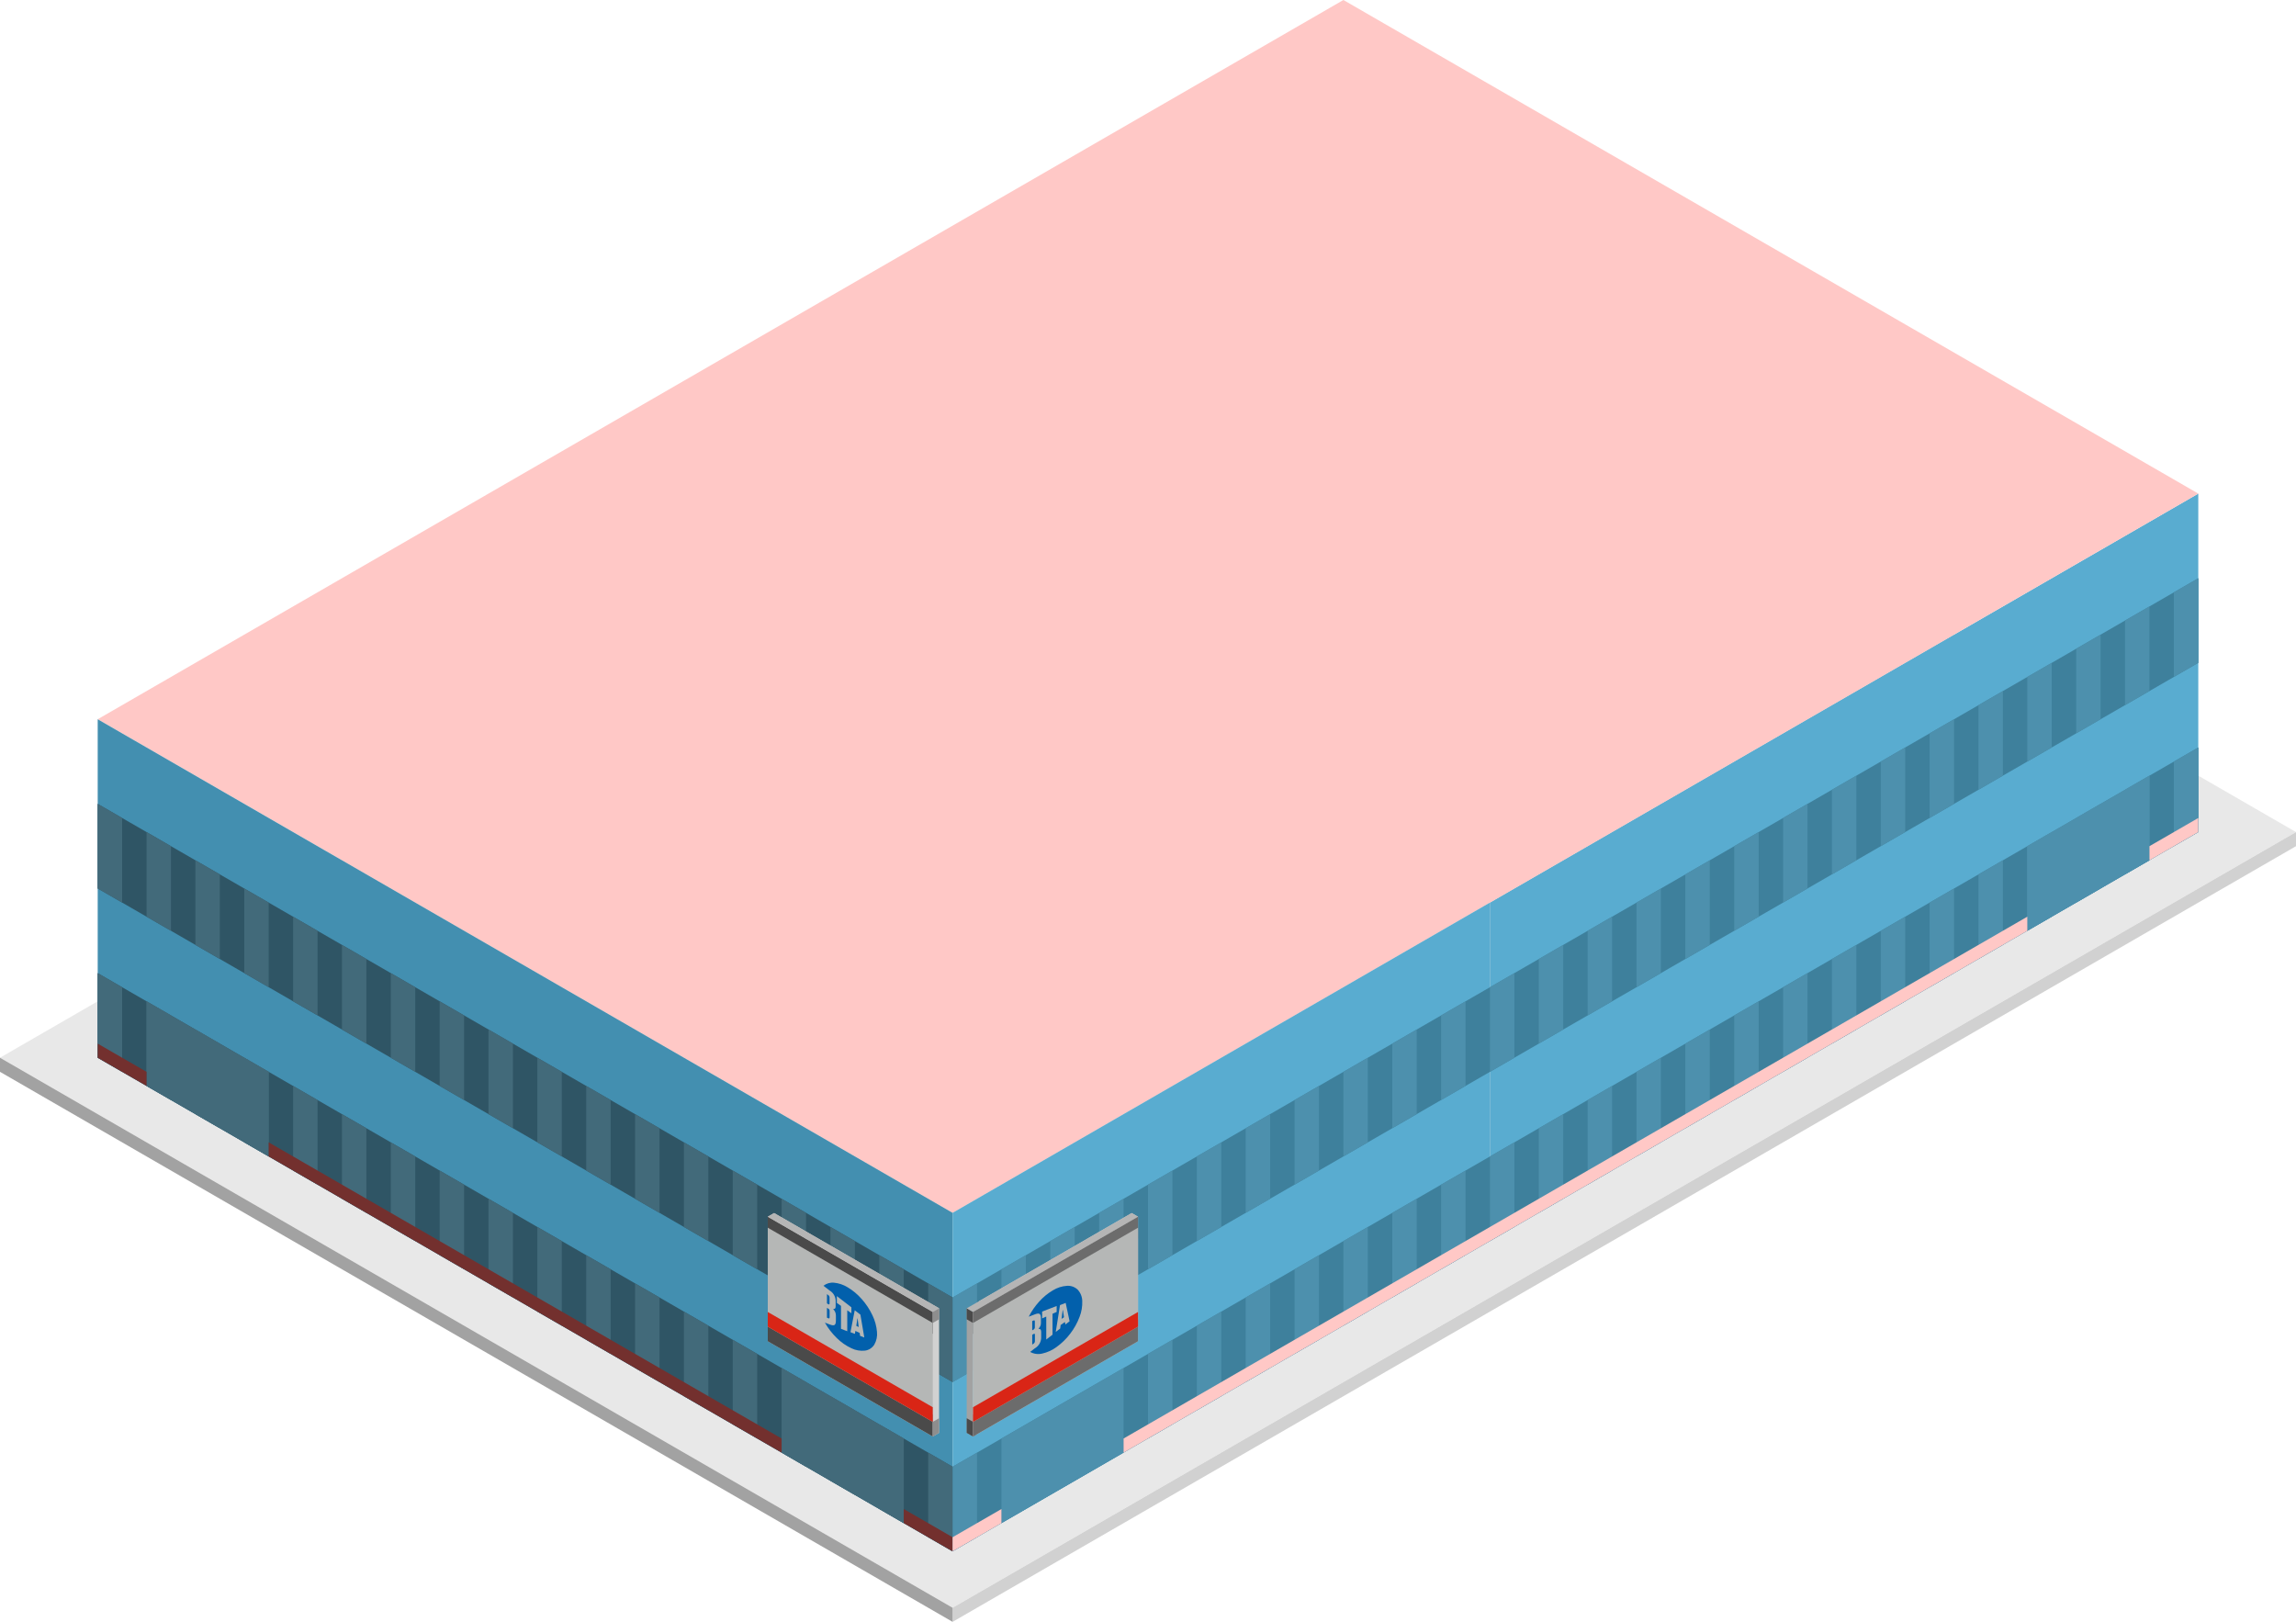
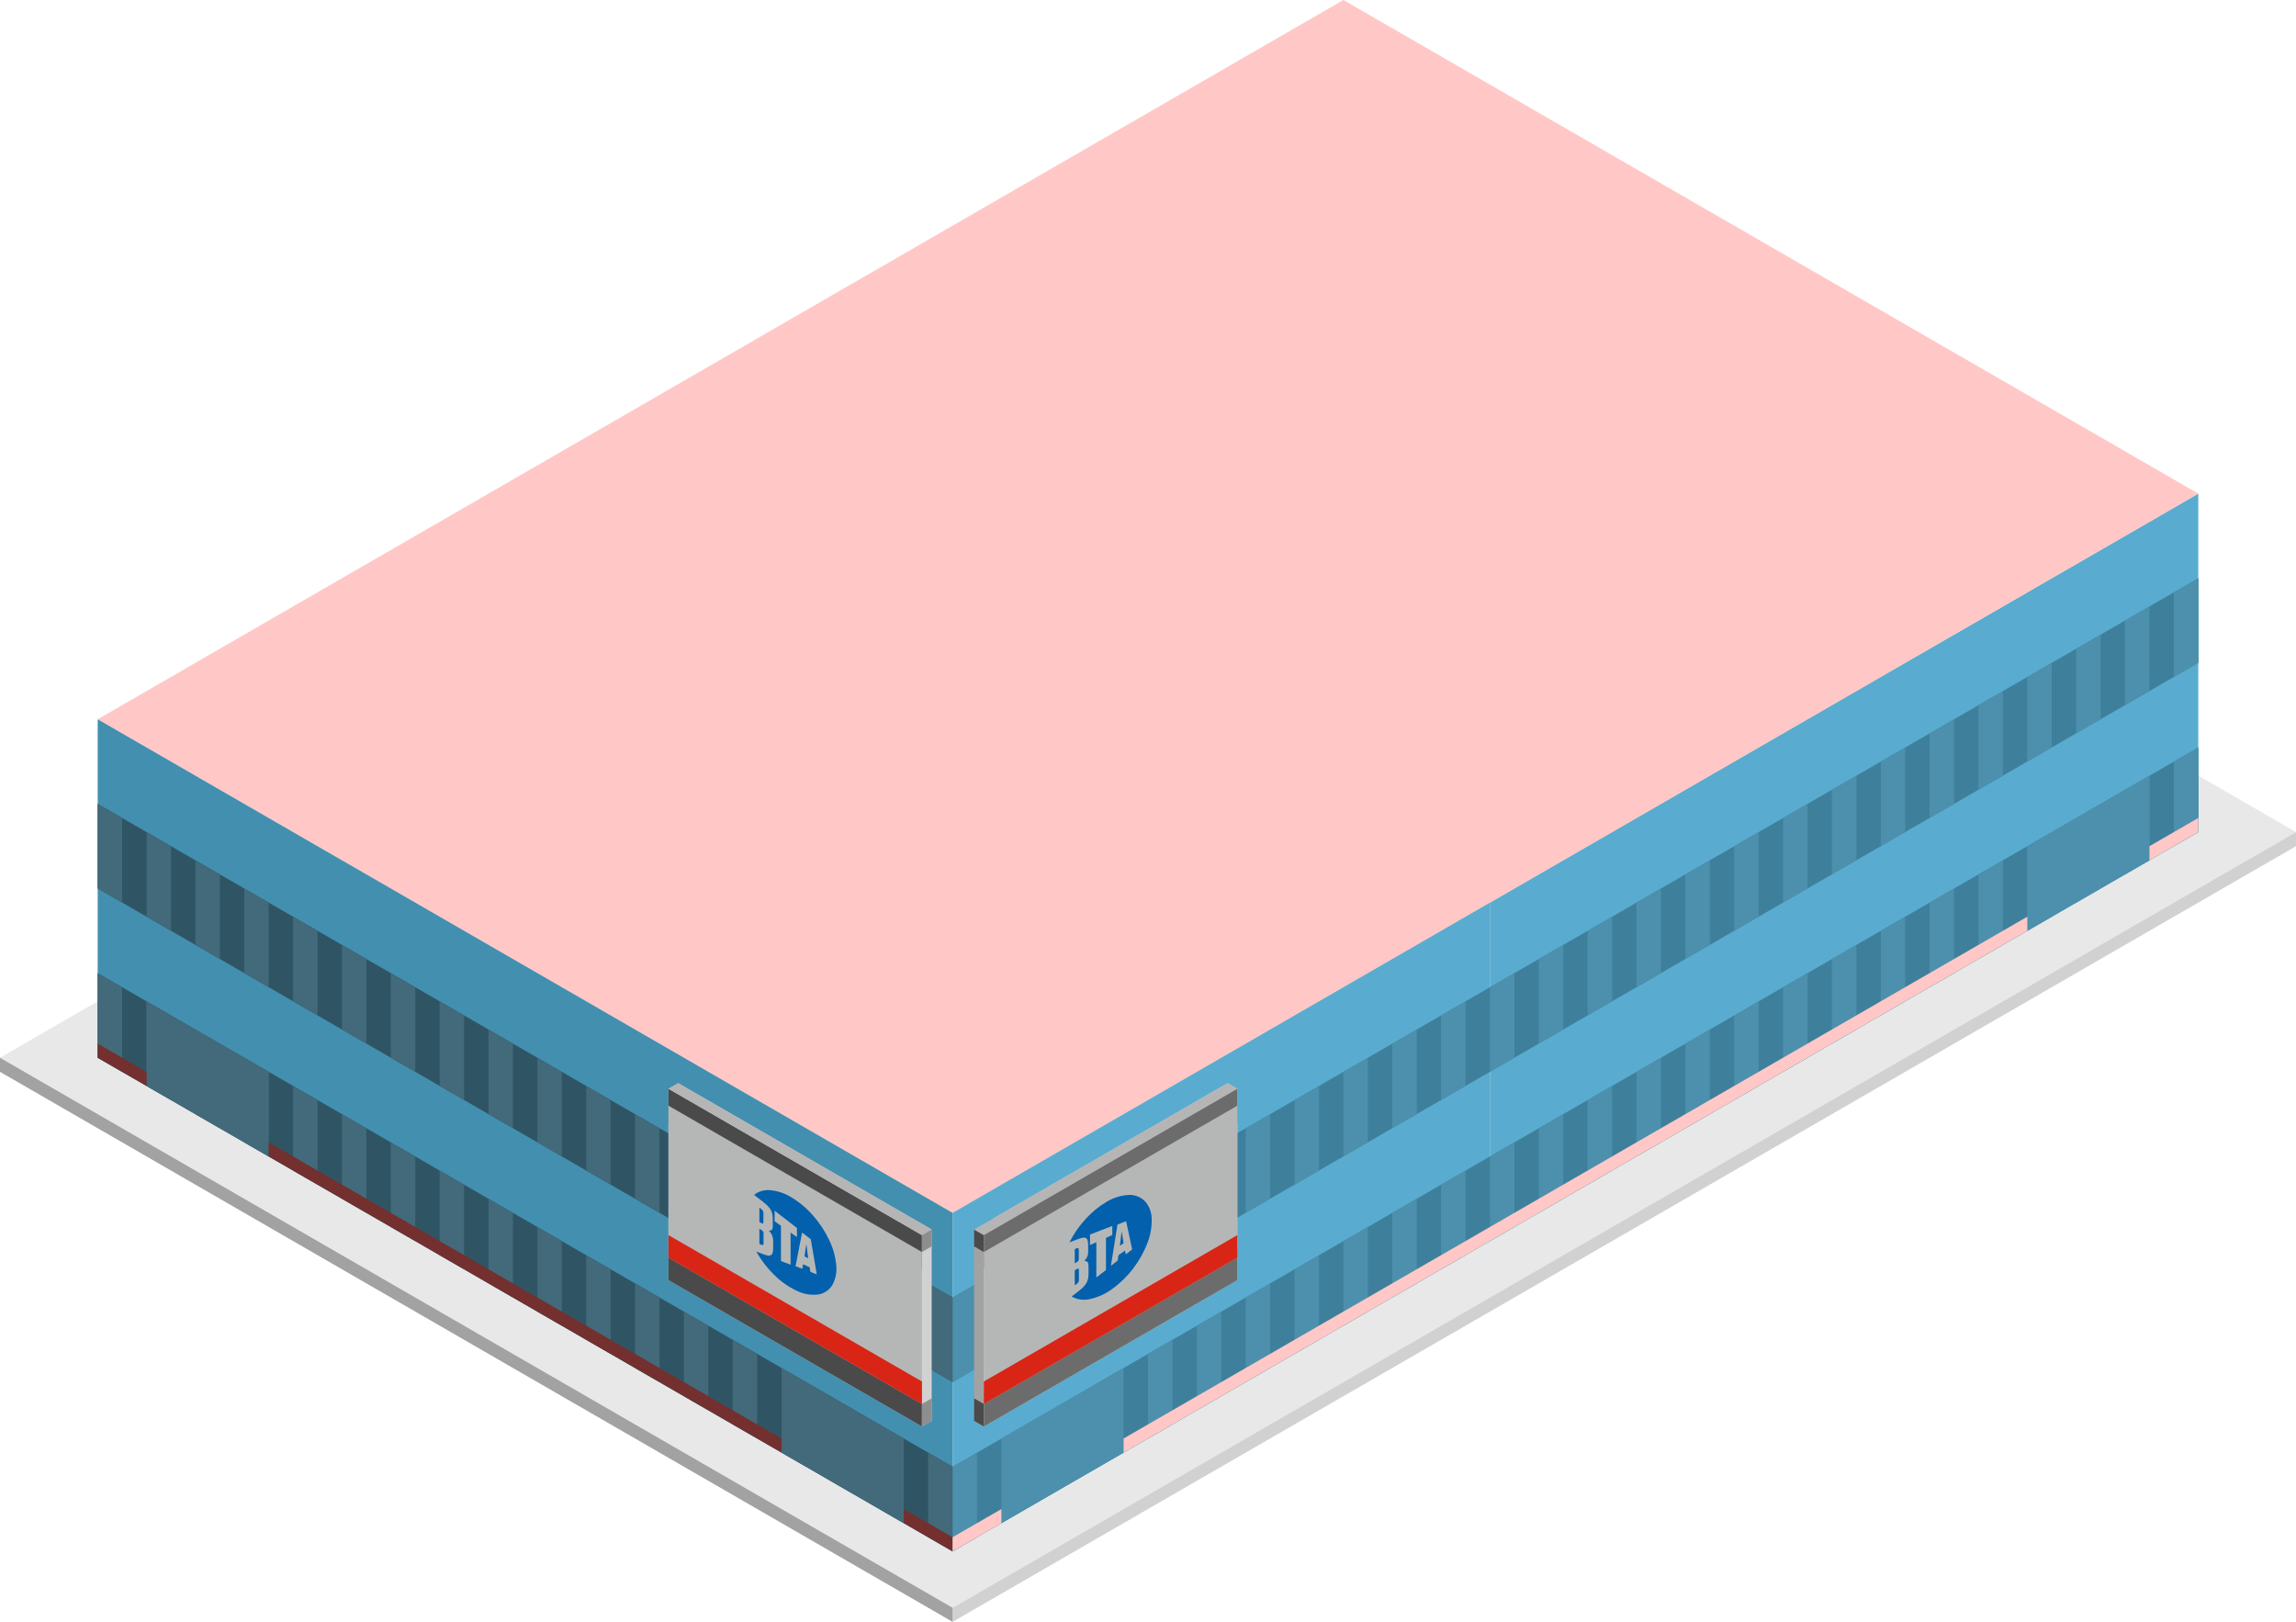
<svg xmlns="http://www.w3.org/2000/svg" id="Layer_1" data-name="Layer 1" viewBox="0 0 470 331.976">
  <defs>
    <style>
      .concrete-top {
        fill: #e8e8e8;
      }

      .curtain-R-prim-light {
        fill: #59acd0;
      }

      .top-light {
        fill: #ffc8c6;
      }

      .curtain-L-prim-light {
        fill: #438fb0;
      }

      .curtain-L-prim-dark {
        fill: #2f5565;
      }

      .curtain-R-prim-dark {
        fill: #3e809c;
      }

      .curtain-L-prim-dark-light {
        fill: #426a7a;
      }

      .curtain-R-prim-dark-light {
        fill: #4d90ad;
      }

      .exterior-L-prim {
        fill: #73302e;
      }

      .concrete-right {
        fill: #d1d1d1;
      }

      .concrete-left {
        fill: #a2a2a2;
      }

      .cls-1 {
        fill: #4a4a4a;
      }

      .cls-2 {
        fill: #b5b5b5;
      }

      .cls-3 {
        fill: #6c6c6c;
      }

      .cls-4 {
        fill: #b5b7b6;
      }

      .cls-5 {
        fill: #0260ac;
      }

      .cls-6 {
        fill: #d92516;
      }

      .cls-7 {
        fill: #8e8e8e;
      }
    </style>
  </defs>
  <g>
    <g>
      <path id="Path" class="concrete-top" d="M195,329.09,470,170.318,275,57.735,0,216.506Z" />
      <path id="Path-2" data-name="Path" class="curtain-R-prim-light" d="M305,184.752l145-83.716v69.282L305,254.034Z" />
      <path id="anchor_20_248.261_430" class="top-light" d="M20,147.224,275,0,450,101.036,195,248.261Z" />
      <path id="Path-3" data-name="Path" class="curtain-L-prim-light" d="M20,216.506,195,317.543V248.261L20,147.224Z" />
      <path id="Path-4" data-name="Path" class="curtain-R-prim-light" d="M195,248.261l110-63.509v69.282L195,317.543Z" />
      <path id="Path-5" data-name="Path" class="curtain-L-prim-dark" d="M195,265.581,20,164.545v17.32L195,282.902Z" />
      <path id="Path-6" data-name="Path" class="curtain-L-prim-dark" d="M195,300.222,20,199.186v17.32L195,317.543Z" />
      <path id="Path-7" data-name="Path" class="curtain-R-prim-dark" d="M195,265.581,450,118.357v17.32L195,282.902Z" />
      <path id="Path-8" data-name="Path" class="curtain-R-prim-dark" d="M195,300.222,450,152.998v17.321L195,317.543Z" />
      <path id="Path-9" data-name="Path" class="curtain-L-prim-dark-light" d="M20,164.545l5,2.887v17.32l-5-2.887Z" />
      <path id="Path-10" data-name="Path" class="curtain-R-prim-dark-light" d="M300,204.96l-5,2.887v17.32l5-2.887Z" />
      <path id="Path-11" data-name="Path" class="curtain-L-prim-dark-light" d="M20,199.186l5,2.887v17.32l-5-2.887Z" />
      <path id="Path-12" data-name="Path" class="curtain-R-prim-dark-light" d="M300,239.601l-5,2.887v17.321l5-2.887Z" />
      <path id="Path-13" data-name="Path" class="curtain-R-prim-dark-light" d="M410,141.451l-5,2.887v17.321l5-2.887Z" />
      <path id="Path-14" data-name="Path" class="curtain-R-prim-dark-light" d="M410,176.092l-5,2.887v17.32l5-2.887Z" />
      <path id="Path-15" data-name="Path" class="curtain-R-prim-dark-light" d="M440,124.13l-5,2.887v17.32l5-2.887Z" />
      <path id="Path-16" data-name="Path" class="curtain-R-prim-dark-light" d="M440,158.771l-5,2.887v17.321l5-2.887Z" />
      <path id="Path-17" data-name="Path" class="curtain-R-prim-dark-light" d="M450,118.357l-5,2.887v17.32l5-2.887Z" />
      <path id="Path-18" data-name="Path" class="curtain-R-prim-dark-light" d="M450,152.998l-5,2.887v17.321l5-2.887Z" />
      <path id="Path-19" data-name="Path" class="curtain-L-prim-dark-light" d="M100,210.733l5,2.887V230.94l-5-2.887Z" />
      <path id="Path-20" data-name="Path" class="curtain-R-prim-dark-light" d="M220,251.148l-5,2.887v17.321l5-2.887Z" />
      <path id="Path-21" data-name="Path" class="curtain-L-prim-dark-light" d="M100,245.374l5,2.887v17.32l-5-2.887Z" />
      <path id="Path-22" data-name="Path" class="curtain-R-prim-dark-light" d="M330,187.639l-5,2.887v17.32l5-2.887Z" />
      <path id="Path-23" data-name="Path" class="curtain-R-prim-dark-light" d="M330,222.28l-5,2.886v17.321l5-2.887Z" />
      <path id="Path-24" data-name="Path" class="curtain-L-prim-dark-light" d="M60,187.639l5,2.887v17.32l-5-2.887Z" />
      <path id="Path-25" data-name="Path" class="curtain-R-prim-dark-light" d="M260,228.054l-5,2.887v17.321l5-2.887Z" />
      <path id="Path-26" data-name="Path" class="curtain-L-prim-dark-light" d="M60,222.28l5,2.887v17.32l-5-2.887Z" />
      <path id="Path-27" data-name="Path" class="curtain-R-prim-dark-light" d="M260,262.695l-5,2.887v17.321l5-2.887Z" />
      <path id="Path-28" data-name="Path" class="curtain-R-prim-dark-light" d="M370,164.545l-5,2.887v17.32l5-2.887Z" />
      <path id="Path-29" data-name="Path" class="curtain-R-prim-dark-light" d="M370,199.186l-5,2.887v17.32l5-2.887Z" />
      <path id="Path-30" data-name="Path" class="curtain-L-prim-dark-light" d="M140,233.827l5,2.887v17.321l-5-2.887Z" />
      <path id="Path-31" data-name="Path" class="curtain-L-prim-dark-light" d="M140,268.468l5,2.887v17.32l-5-2.887Z" />
      <path id="Path-32" data-name="Path" class="curtain-L-prim-dark-light" d="M40,176.092l5,2.887v17.32l-5-2.887Z" />
      <path id="Path-33" data-name="Path" class="curtain-R-prim-dark-light" d="M280,216.506l-5,2.887v17.32l5-2.887Z" />
      <path id="Path-34" data-name="Path" class="curtain-L-prim-dark-light" d="M40,210.733l5,2.887v17.32l-5-2.887Z" />
      <path id="Path-35" data-name="Path" class="curtain-R-prim-dark-light" d="M280,251.148l-5,2.887v17.321l5-2.887Z" />
      <path id="Path-36" data-name="Path" class="curtain-R-prim-dark-light" d="M390,152.998l-5,2.887v17.321l5-2.887Z" />
      <path id="Path-37" data-name="Path" class="curtain-R-prim-dark-light" d="M390,187.639l-5,2.887v17.32l5-2.887Z" />
      <path id="Path-38" data-name="Path" class="curtain-R-prim-dark-light" d="M420,135.677l-5,2.887v17.32l5-2.887Z" />
      <path id="Path-39" data-name="Path" class="curtain-R-prim-dark-light" d="M420,170.318l-5,2.887v17.321l5-2.887Z" />
      <path id="Path-40" data-name="Path" class="curtain-L-prim-dark-light" d="M120,222.28l5,2.887v17.321l-5-2.887Z" />
      <path id="Path-41" data-name="Path" class="curtain-R-prim-dark-light" d="M200,262.695l-5,2.887v17.32l5-2.887Z" />
      <path id="Path-42" data-name="Path" class="curtain-L-prim-dark-light" d="M120,256.921l5,2.887v17.32l-5-2.887Z" />
      <path id="Path-43" data-name="Path" class="curtain-R-prim-dark-light" d="M200,297.336l-5,2.887v17.32l5-2.887Z" />
      <path id="Path-44" data-name="Path" class="curtain-R-prim-dark-light" d="M310,199.186l-5,2.887v17.32l5-2.887Z" />
      <path id="Path-45" data-name="Path" class="curtain-R-prim-dark-light" d="M310,233.827l-5,2.887v17.321l5-2.887Z" />
      <path id="Path-46" data-name="Path" class="curtain-L-prim-dark-light" d="M80,199.186l5,2.887v17.32l-5-2.887Z" />
      <path id="Path-47" data-name="Path" class="curtain-R-prim-dark-light" d="M240,239.601l-5,2.887v17.321l5-2.887Z" />
      <path id="Path-48" data-name="Path" class="curtain-L-prim-dark-light" d="M80,233.827l5,2.887v17.32l-5-2.887Z" />
      <path id="Path-49" data-name="Path" class="curtain-R-prim-dark-light" d="M240,274.241l-5,2.887v17.321l5-2.887Z" />
      <path id="Path-50" data-name="Path" class="curtain-R-prim-dark-light" d="M350,176.092l-5,2.887v17.32l5-2.887Z" />
      <path id="Path-51" data-name="Path" class="curtain-R-prim-dark-light" d="M350,210.733l-5,2.887V230.94l5-2.887Z" />
      <path id="Path-52" data-name="Path" class="curtain-L-prim-dark-light" d="M160,245.374l5,2.887v17.32l-5-2.887Z" />
      <path id="Path-53" data-name="Path" class="curtain-L-prim-dark-light" d="M160,280.015l5,2.887v17.32l-5-2.887Z" />
      <path id="Path-54" data-name="Path" class="curtain-L-prim-dark-light" d="M180,256.921l5,2.887v17.32l-5-2.887Z" />
      <path id="Path-55" data-name="Path" class="curtain-L-prim-dark-light" d="M180,291.562l5,2.887v17.32l-5-2.887Z" />
      <path id="Path-56" data-name="Path" class="curtain-L-prim-dark-light" d="M30,170.318l5,2.887v17.321l-5-2.887Z" />
      <path id="Path-57" data-name="Path" class="curtain-R-prim-dark-light" d="M290,210.733l-5,2.887V230.94l5-2.887Z" />
      <path id="Path-58" data-name="Path" class="curtain-L-prim-dark-light" d="M30,204.959l5,2.887v17.32L30,222.28Z" />
      <path id="Path-59" data-name="Path" class="curtain-R-prim-dark-light" d="M290,245.374l-5,2.887v17.32l5-2.887Z" />
      <path id="Path-60" data-name="Path" class="curtain-R-prim-dark-light" d="M400,147.224l-5,2.887v17.321l5-2.887Z" />
      <path id="Path-61" data-name="Path" class="curtain-R-prim-dark-light" d="M400,181.865l-5,2.887v17.32l5-2.887Z" />
      <path id="Path-62" data-name="Path" class="curtain-R-prim-dark-light" d="M430,129.904l-5,2.887v17.32l5-2.887Z" />
      <path id="Path-63" data-name="Path" class="curtain-R-prim-dark-light" d="M430,164.545l-5,2.887v17.321l5-2.887Z" />
      <path id="Path-64" data-name="Path" class="curtain-L-prim-dark-light" d="M110,216.506l5,2.887v17.32l-5-2.887Z" />
      <path id="Path-65" data-name="Path" class="curtain-R-prim-dark-light" d="M210,256.921l-5,2.887v17.32l5-2.887Z" />
      <path id="Path-66" data-name="Path" class="curtain-L-prim-dark-light" d="M110,251.148l5,2.887v17.321l-5-2.887Z" />
      <path id="Path-67" data-name="Path" class="curtain-R-prim-dark-light" d="M230,280.015l-25,14.434v17.32l25-14.434Z" />
      <path id="Path-68" data-name="Path" class="curtain-L-prim-dark-light" d="M160,280.015l25,14.434v17.32l-25-14.434Z" />
      <path id="Path-69" data-name="Path" class="curtain-L-prim-dark-light" d="M30,204.959l25,14.434v17.32L30,222.28Z" />
      <path id="Path-70" data-name="Path" class="curtain-R-prim-dark-light" d="M440,158.771l-25,14.434v17.32l25-14.434Z" />
      <path id="Path-71" data-name="Path" class="curtain-R-prim-dark-light" d="M320,193.412l-5,2.887V213.62l5-2.887Z" />
      <path id="Path-72" data-name="Path" class="curtain-R-prim-dark-light" d="M320,228.054l-5,2.887v17.321l5-2.887Z" />
      <path id="Path-73" data-name="Path" class="curtain-L-prim-dark-light" d="M70,193.412l5,2.887V213.62l-5-2.887Z" />
      <path id="Path-74" data-name="Path" class="curtain-R-prim-dark-light" d="M250,233.827l-5,2.887v17.321l5-2.887Z" />
      <path id="Path-75" data-name="Path" class="curtain-L-prim-dark-light" d="M70,228.053l5,2.887v17.32l-5-2.887Z" />
      <path id="Path-76" data-name="Path" class="curtain-R-prim-dark-light" d="M250,268.468l-5,2.887v17.32l5-2.887Z" />
      <path id="Path-77" data-name="Path" class="curtain-R-prim-dark-light" d="M360,170.318l-5,2.887v17.321l5-2.887Z" />
      <path id="Path-78" data-name="Path" class="curtain-R-prim-dark-light" d="M360,204.96l-5,2.887v17.32l5-2.887Z" />
      <path id="Path-79" data-name="Path" class="curtain-L-prim-dark-light" d="M150,239.601l5,2.887v17.321l-5-2.887Z" />
      <path id="Path-80" data-name="Path" class="curtain-L-prim-dark-light" d="M150,274.241l5,2.887v17.321l-5-2.887Z" />
      <path id="Path-81" data-name="Path" class="curtain-L-prim-dark-light" d="M50,181.865l5,2.887v17.321l-5-2.887Z" />
      <path id="Path-82" data-name="Path" class="curtain-R-prim-dark-light" d="M270,222.28l-5,2.887v17.321l5-2.887Z" />
      <path id="Path-83" data-name="Path" class="curtain-L-prim-dark-light" d="M50,216.506l5,2.887v17.32l-5-2.887Z" />
      <path id="Path-84" data-name="Path" class="curtain-R-prim-dark-light" d="M270,256.921l-5,2.887v17.32l5-2.887Z" />
      <path id="Path-85" data-name="Path" class="curtain-R-prim-dark-light" d="M380,158.771l-5,2.887v17.321l5-2.887Z" />
      <path id="Path-86" data-name="Path" class="curtain-R-prim-dark-light" d="M380,193.412l-5,2.887V213.62l5-2.887Z" />
      <path id="Path-87" data-name="Path" class="curtain-L-prim-dark-light" d="M130,228.054l5,2.887v17.321l-5-2.887Z" />
      <path id="Path-88" data-name="Path" class="curtain-L-prim-dark-light" d="M130,262.695l5,2.887v17.321l-5-2.887Z" />
      <path id="Path-89" data-name="Path" class="curtain-L-prim-dark-light" d="M90,204.959l5,2.887v17.32L90,222.28Z" />
      <path id="Path-90" data-name="Path" class="curtain-R-prim-dark-light" d="M230,245.374l-5,2.887v17.32l5-2.887Z" />
      <path id="Path-91" data-name="Path" class="curtain-L-prim-dark-light" d="M90,239.601l5,2.887v17.32l-5-2.887Z" />
      <path id="Path-92" data-name="Path" class="curtain-R-prim-dark-light" d="M340,181.865l-5,2.887v17.321l5-2.887Z" />
      <path id="Path-93" data-name="Path" class="curtain-R-prim-dark-light" d="M340,216.506l-5,2.887v17.32l5-2.887Z" />
      <path id="Path-94" data-name="Path" class="curtain-L-prim-dark-light" d="M170,251.148l5,2.887v17.321l-5-2.887Z" />
      <path id="Path-95" data-name="Path" class="curtain-L-prim-dark-light" d="M170,285.788l5,2.887v17.32l-5-2.887Z" />
      <path id="Path-96" data-name="Path" class="curtain-L-prim-dark-light" d="M190,262.695l5,2.887v17.32l-5-2.887Z" />
      <path id="Path-97" data-name="Path" class="curtain-L-prim-dark-light" d="M190,297.335l5,2.887v17.32l-5-2.887Z" />
      <path id="Path-98" data-name="Path" class="exterior-L-prim" d="M185,308.882l10,5.774v2.887l-10-5.774Z" />
      <path id="Path-99" data-name="Path" class="top-light" d="M205,308.882l-10,5.774v2.887l10-5.774Z" />
      <path id="Path-100" data-name="Path" class="top-light" d="M415,187.639l-185,106.81v2.887l185-106.81Z" />
      <path id="Path-101" data-name="Path" class="top-light" d="M450,167.432l-10,5.774v2.887l10-5.774Z" />
      <path id="Path-102" data-name="Path" class="exterior-L-prim" d="M20,213.62l10,5.774v2.887l-10-5.774Z" />
      <path id="Path-103" data-name="Path" class="exterior-L-prim" d="M55,233.827l105,60.622v2.887L55,236.714Z" />
      <path id="Path-104" data-name="Path" class="concrete-right" d="M195,329.09v2.887L470,173.205v-2.887Z" />
      <path id="Path-105" data-name="Path" class="concrete-left" d="M0,216.506v2.887L195,331.976V329.09Z" />
    </g>
-     <g id="Group">
-       <g id="Group-2" data-name="Group">
-         <path id="Path-106" data-name="Path" class="concrete-left" d="M197.888,267.798l1.299.75V294.044l-1.299-.75Z" />
-         <path id="Path-107" data-name="Path" class="cls-1" d="M199.836,290.67l-.649.375-1.299-.75v3l1.299.75.649-.375Z" />
-         <path id="Path-108" data-name="Path" class="cls-1" d="M199.836,268.173v2.25l-.649.375-1.299-.75v-2.25l1.299.75Z" />
-         <path id="Path-109" data-name="Path" class="concrete-right" d="M200.486,266.298l-1.299,2.25V294.044l33.771-19.498V249.05l-1.299-.75Z" />
-         <path id="Path-110" data-name="Path" class="cls-2" d="M197.888,267.798l1.299.75L232.957,249.05l-1.299-.75Z" />
+     <g>
+       <g id="Group">
+         <g id="Group-2" data-name="Group">
+           <path id="Path-106" data-name="Path" class="concrete-left" d="M199.404,251.669l1.996,1.152v39.172l-1.996-1.152Z" />
+           <path id="Path-107" data-name="Path" class="cls-1" d="M202.397,286.808l-.998.576-1.996-1.153v4.609l1.996,1.152.998-.576Z" />
+           <path id="Path-108" data-name="Path" class="cls-1" d="M202.397,252.245v3.456l-.998.576-1.996-1.153V251.669l1.996,1.152Z" />
+           <path id="Path-109" data-name="Path" class="concrete-right" d="M203.395,249.364l-1.996,3.456v39.172l51.883-29.955V222.867l-1.996-1.153Z" />
+           <path id="Path-110" data-name="Path" class="cls-2" d="M199.404,251.669l1.996,1.152,51.883-29.954-1.996-1.153Z" />
+         </g>
+         <g id="Group-3" data-name="Group">
+           <path id="Path-111" data-name="Path" class="cls-3" d="M253.282,255.125,201.399,285.08v6.912l51.883-29.955Z" />
+           <path id="Path-112" data-name="Path" class="cls-3" d="M253.282,222.867v6.912l-51.883,29.955v-6.913Z" />
+           <path id="Path-113" data-name="Path" class="cls-4" d="M253.282,226.323,201.399,256.277v31.108L253.282,257.43Z" />
+           <g id="Group-4" data-name="Group">
+             <path id="Path-114" data-name="Path" class="cls-5" d="M220.855,260.061c0-.429-.111-.501-.484-.278l-.363.217v3.084q.181-.128.363-.256a.95.95,0,0,0,.484-.911Z" />
+             <path id="Path-115" data-name="Path" class="cls-5" d="M220.833,257.568v-1.683c0-.429-.11-.519-.484-.352l-.341.152V258.59c.113-.063.227-.125.341-.188A.795.795,0,0,0,220.833,257.568Z" />
+             <path id="Path-116" data-name="Path" class="cls-5" d="M229.58,252.253c-.143,1.23-.198,1.453-.341,2.738.359-.231.402-.279.762-.509-.143-1.033-.2-1.177-.344-2.264Z" />
+             <path id="Compound_Path" data-name="Compound Path" class="cls-5" d="M226.483,246.032a18.198,18.198,0,0,0-4.259,3.493,21.481,21.481,0,0,0-3.309,4.785l1.918-.736c1.585-.599,1.915-.134,1.915,1.394v1.307a2.301,2.301,0,0,1-.727,1.742v.111c.584-.034.804.305.804.993v1.476c-.001,1.522-.331,2.366-1.97,3.641l-1.489,1.147a5.203,5.203,0,0,0,3.745.526,11.95,11.95,0,0,0,4.577-2.087,20.107,20.107,0,0,0,4.28-4.187,20.343,20.343,0,0,0,2.926-5.252,12.411,12.411,0,0,0,.852-5.022,5.402,5.402,0,0,0-1.433-3.554,4.442,4.442,0,0,0-3.365-1.21,9.71,9.71,0,0,0-4.466,1.434Zm-.088,7.355v6.58q-.985.76-1.97,1.519V254.267q-.649.291-1.299.58v-2.154l4.567-1.753v1.865Q227.044,253.096,226.395,253.387Zm4.052,3.371c-.052-.349-.103-.423-.154-.778l-1.343.946c-.051.457-.102.64-.154,1.105l-1.387,1.069,1.339-8.438,1.777-.69,1.232,5.777Z" />
+           </g>
+           <path id="Path-117" data-name="Path" class="cls-6" d="M253.282,252.821l-51.883,29.955v4.609L253.282,257.43Z" />
+         </g>
      </g>
-       <g id="Group-3" data-name="Group">
-         <path id="Path-111" data-name="Path" class="cls-3" d="M232.957,270.047l-33.771,19.498v4.499l33.771-19.498Z" />
-         <path id="Path-112" data-name="Path" class="cls-3" d="M232.957,249.05v4.499L199.187,273.047v-4.5Z" />
-         <path id="Path-113" data-name="Path" class="cls-4" d="M232.957,251.3l-33.771,19.497v20.248l33.771-19.497Z" />
-         <g id="Group-4" data-name="Group">
-           <path id="Path-114" data-name="Path" class="cls-5" d="M211.851,273.26c0-.279-.072-.326-.315-.181l-.236.141v2.008q.118-.083.236-.167a.618.618,0,0,0,.315-.593Z" />
-           <path id="Path-115" data-name="Path" class="cls-5" d="M211.836,271.637v-1.096c0-.279-.072-.338-.315-.229l-.222.099v1.891c.074-.041.148-.082.222-.122A.517.517,0,0,0,211.836,271.637Z" />
-           <path id="Path-116" data-name="Path" class="cls-5" d="M217.53,268.178c-.093.801-.129.946-.222,1.782.234-.15.262-.181.496-.332-.093-.672-.13-.766-.224-1.473Z" />
-           <path id="Compound_Path" data-name="Compound Path" class="cls-5" d="M215.513,264.128a11.844,11.844,0,0,0-2.772,2.273,13.983,13.983,0,0,0-2.154,3.115l1.248-.479c1.031-.39,1.246-.087,1.246.907v.851a1.498,1.498,0,0,1-.473,1.134v.072c.38-.022.523.199.523.646v.961a2.554,2.554,0,0,1-1.282,2.37l-.969.747a3.387,3.387,0,0,0,2.438.342,7.776,7.776,0,0,0,2.979-1.359,13.084,13.084,0,0,0,2.786-2.725,13.242,13.242,0,0,0,1.905-3.419,8.078,8.078,0,0,0,.554-3.269,3.516,3.516,0,0,0-.932-2.313,2.891,2.891,0,0,0-2.191-.788,6.32,6.32,0,0,0-2.907.934Zm-.057,4.787v4.283q-.641.495-1.282.989v-4.698q-.422.189-.845.378v-1.402l2.973-1.141v1.214Zm2.637,2.194c-.034-.227-.067-.275-.1-.507l-.875.616c-.033.298-.067.417-.1.72l-.902.696.872-5.492,1.157-.449.802,3.76Z" />
+       <g id="Group-5" data-name="Group">
+         <g id="Group-6" data-name="Group">
+           <path id="Path-118" data-name="Path" class="concrete-right" d="M138.837,221.714l-1.996,1.153v39.171l51.883,29.955,1.996-1.152V251.669Z" />
+           <path id="Path-119" data-name="Path" class="cls-1" d="M188.725,285.08l-51.883-29.955v6.912l51.883,29.955Z" />
+           <path id="Path-120" data-name="Path" class="cls-7" d="M188.725,287.385l1.996-1.153v4.609l-1.996,1.152Z" />
+           <path id="Path-121" data-name="Path" class="cls-1" d="M188.725,252.822v6.912l-51.883-29.955v-6.912Z" />
+           <path id="Path-122" data-name="Path" class="cls-2" d="M138.837,221.714l-1.996,1.153,51.883,29.954,1.996-1.152Z" />
+           <path id="Path-123" data-name="Path" class="cls-4" d="M188.725,256.278l-51.883-29.955V257.43l51.883,29.955Z" />
+           <path id="Path-124" data-name="Path" class="cls-7" d="M188.725,256.278l1.996-1.153V251.669l-1.996,1.153Z" />
+           <g id="Group-7" data-name="Group">
+             <path id="Path-125" data-name="Path" class="cls-5" d="M156.298,252.572a.801.801,0,0,0-.484-.837l-.363-.202v3.084q.181.081.363.163c.374.166.484.077.484-.352Z" />
+             <path id="Path-126" data-name="Path" class="cls-5" d="M156.275,250.053V248.37a.948.948,0,0,0-.484-.911l-.341-.242v2.905c.113.069.227.138.341.207C156.165,250.555,156.275,250.482,156.275,250.053Z" />
+             <path id="Path-127" data-name="Path" class="cls-5" d="M165.023,254.84c-.143,1.065-.198,1.224-.341,2.344.359.184.402.186.762.371-.143-1.198-.2-1.409-.344-2.661Z" />
+             <path id="Compound_Path-2" data-name="Compound Path" class="cls-5" d="M161.925,245.042a9.918,9.918,0,0,0-4.259-1.426,4.601,4.601,0,0,0-3.309.966l1.918,1.478c1.585,1.232,1.915,2.077,1.915,3.605v1.307c0,.626-.154.96-.727.903v.111a2.69,2.69,0,0,1,.804,1.921v1.475c-.001,1.523-.331,1.985-1.97,1.366l-1.489-.572a21.589,21.589,0,0,0,3.745,4.851,16.341,16.341,0,0,0,4.577,3.198,7.768,7.768,0,0,0,4.28.755,4.1,4.1,0,0,0,2.926-1.873,6.687,6.687,0,0,0,.852-4.04,14.797,14.797,0,0,0-1.433-5.209,21.325,21.325,0,0,0-3.365-5.095,18.418,18.418,0,0,0-4.466-3.723Zm-.088,7.253v6.58q-.985-.378-1.97-.756V250.9q-.649-.46-1.299-.919V247.828l4.567,3.521v1.865Q162.487,252.755,161.837,252.295Zm4.052,8.049c-.052-.409-.103-.541-.154-.956l-1.343-.605c-.051.398-.102.522-.154.928l-1.387-.532,1.339-6.891,1.777,1.361,1.232,7.199Z" />
+           </g>
+           <path id="Path-128" data-name="Path" class="cls-6" d="M188.725,282.776l-51.883-29.955V257.43l51.883,29.955Z" />
        </g>
-         <path id="Path-117" data-name="Path" class="cls-6" d="M232.957,268.547l-33.771,19.498v3l33.771-19.497Z" />
-       </g>
-     </g>
-     <g id="Group-5" data-name="Group">
-       <g id="Group-6" data-name="Group">
-         <path id="Path-118" data-name="Path" class="concrete-right" d="M158.465,248.3l-1.299.75v25.496L190.937,294.044l1.299-.75V267.798Z" />
-         <path id="Path-119" data-name="Path" class="cls-1" d="M190.937,289.545l-33.771-19.497v4.499L190.937,294.044Z" />
-         <path id="Path-120" data-name="Path" class="cls-7" d="M190.937,291.045l1.299-.75v3l-1.299.75Z" />
-         <path id="Path-121" data-name="Path" class="cls-1" d="M190.937,268.548v4.499L157.166,253.55V249.05Z" />
-         <path id="Path-122" data-name="Path" class="cls-2" d="M158.465,248.3l-1.299.75,33.771,19.497,1.299-.75Z" />
-         <path id="Path-123" data-name="Path" class="cls-4" d="M190.937,270.797,157.166,251.3v20.247l33.771,19.497Z" />
-         <path id="Path-124" data-name="Path" class="cls-7" d="M190.937,270.797l1.299-.75v-2.25l-1.299.75Z" />
-         <g id="Group-7" data-name="Group">
-           <path id="Path-125" data-name="Path" class="cls-5" d="M169.83,268.386a.521.521,0,0,0-.315-.545l-.236-.132v2.007q.118.053.236.106c.243.108.315.05.315-.229Z" />
-           <path id="Path-126" data-name="Path" class="cls-5" d="M169.816,266.746V265.65a.617.617,0,0,0-.315-.593l-.222-.157v1.891c.074.045.148.09.222.135C169.744,267.072,169.816,267.025,169.816,266.746Z" />
-           <path id="Path-127" data-name="Path" class="cls-5" d="M175.51,269.861c-.093.693-.129.797-.222,1.526.234.12.262.121.496.242-.093-.78-.13-.917-.224-1.732Z" />
-           <path id="Compound_Path-2" data-name="Compound Path" class="cls-5" d="M173.493,263.484a6.458,6.458,0,0,0-2.772-.928,2.995,2.995,0,0,0-2.154.629l1.248.962a2.522,2.522,0,0,1,1.246,2.346v.851c0,.408-.1.625-.473.588v.072a1.751,1.751,0,0,1,.523,1.25v.96c0,.991-.215,1.292-1.282.889l-.969-.372a14.051,14.051,0,0,0,2.438,3.158,10.634,10.634,0,0,0,2.979,2.081,5.057,5.057,0,0,0,2.786.491,2.668,2.668,0,0,0,1.905-1.219,4.351,4.351,0,0,0,.554-2.629,9.629,9.629,0,0,0-.932-3.39,13.882,13.882,0,0,0-2.19-3.316,11.989,11.989,0,0,0-2.907-2.423Zm-.057,4.721v4.283q-.641-.246-1.282-.492v-4.698q-.422-.299-.845-.598v-1.402l2.973,2.292v1.214Q173.859,268.504,173.436,268.205Zm2.637,5.239c-.034-.266-.067-.352-.1-.622l-.875-.394c-.033.259-.066.34-.1.604l-.902-.347.872-4.485,1.157.886.802,4.686Z" />
-         </g>
-         <path id="Path-128" data-name="Path" class="cls-6" d="M190.937,288.045l-33.771-19.498v3l33.771,19.497Z" />
      </g>
    </g>
  </g>
</svg>
